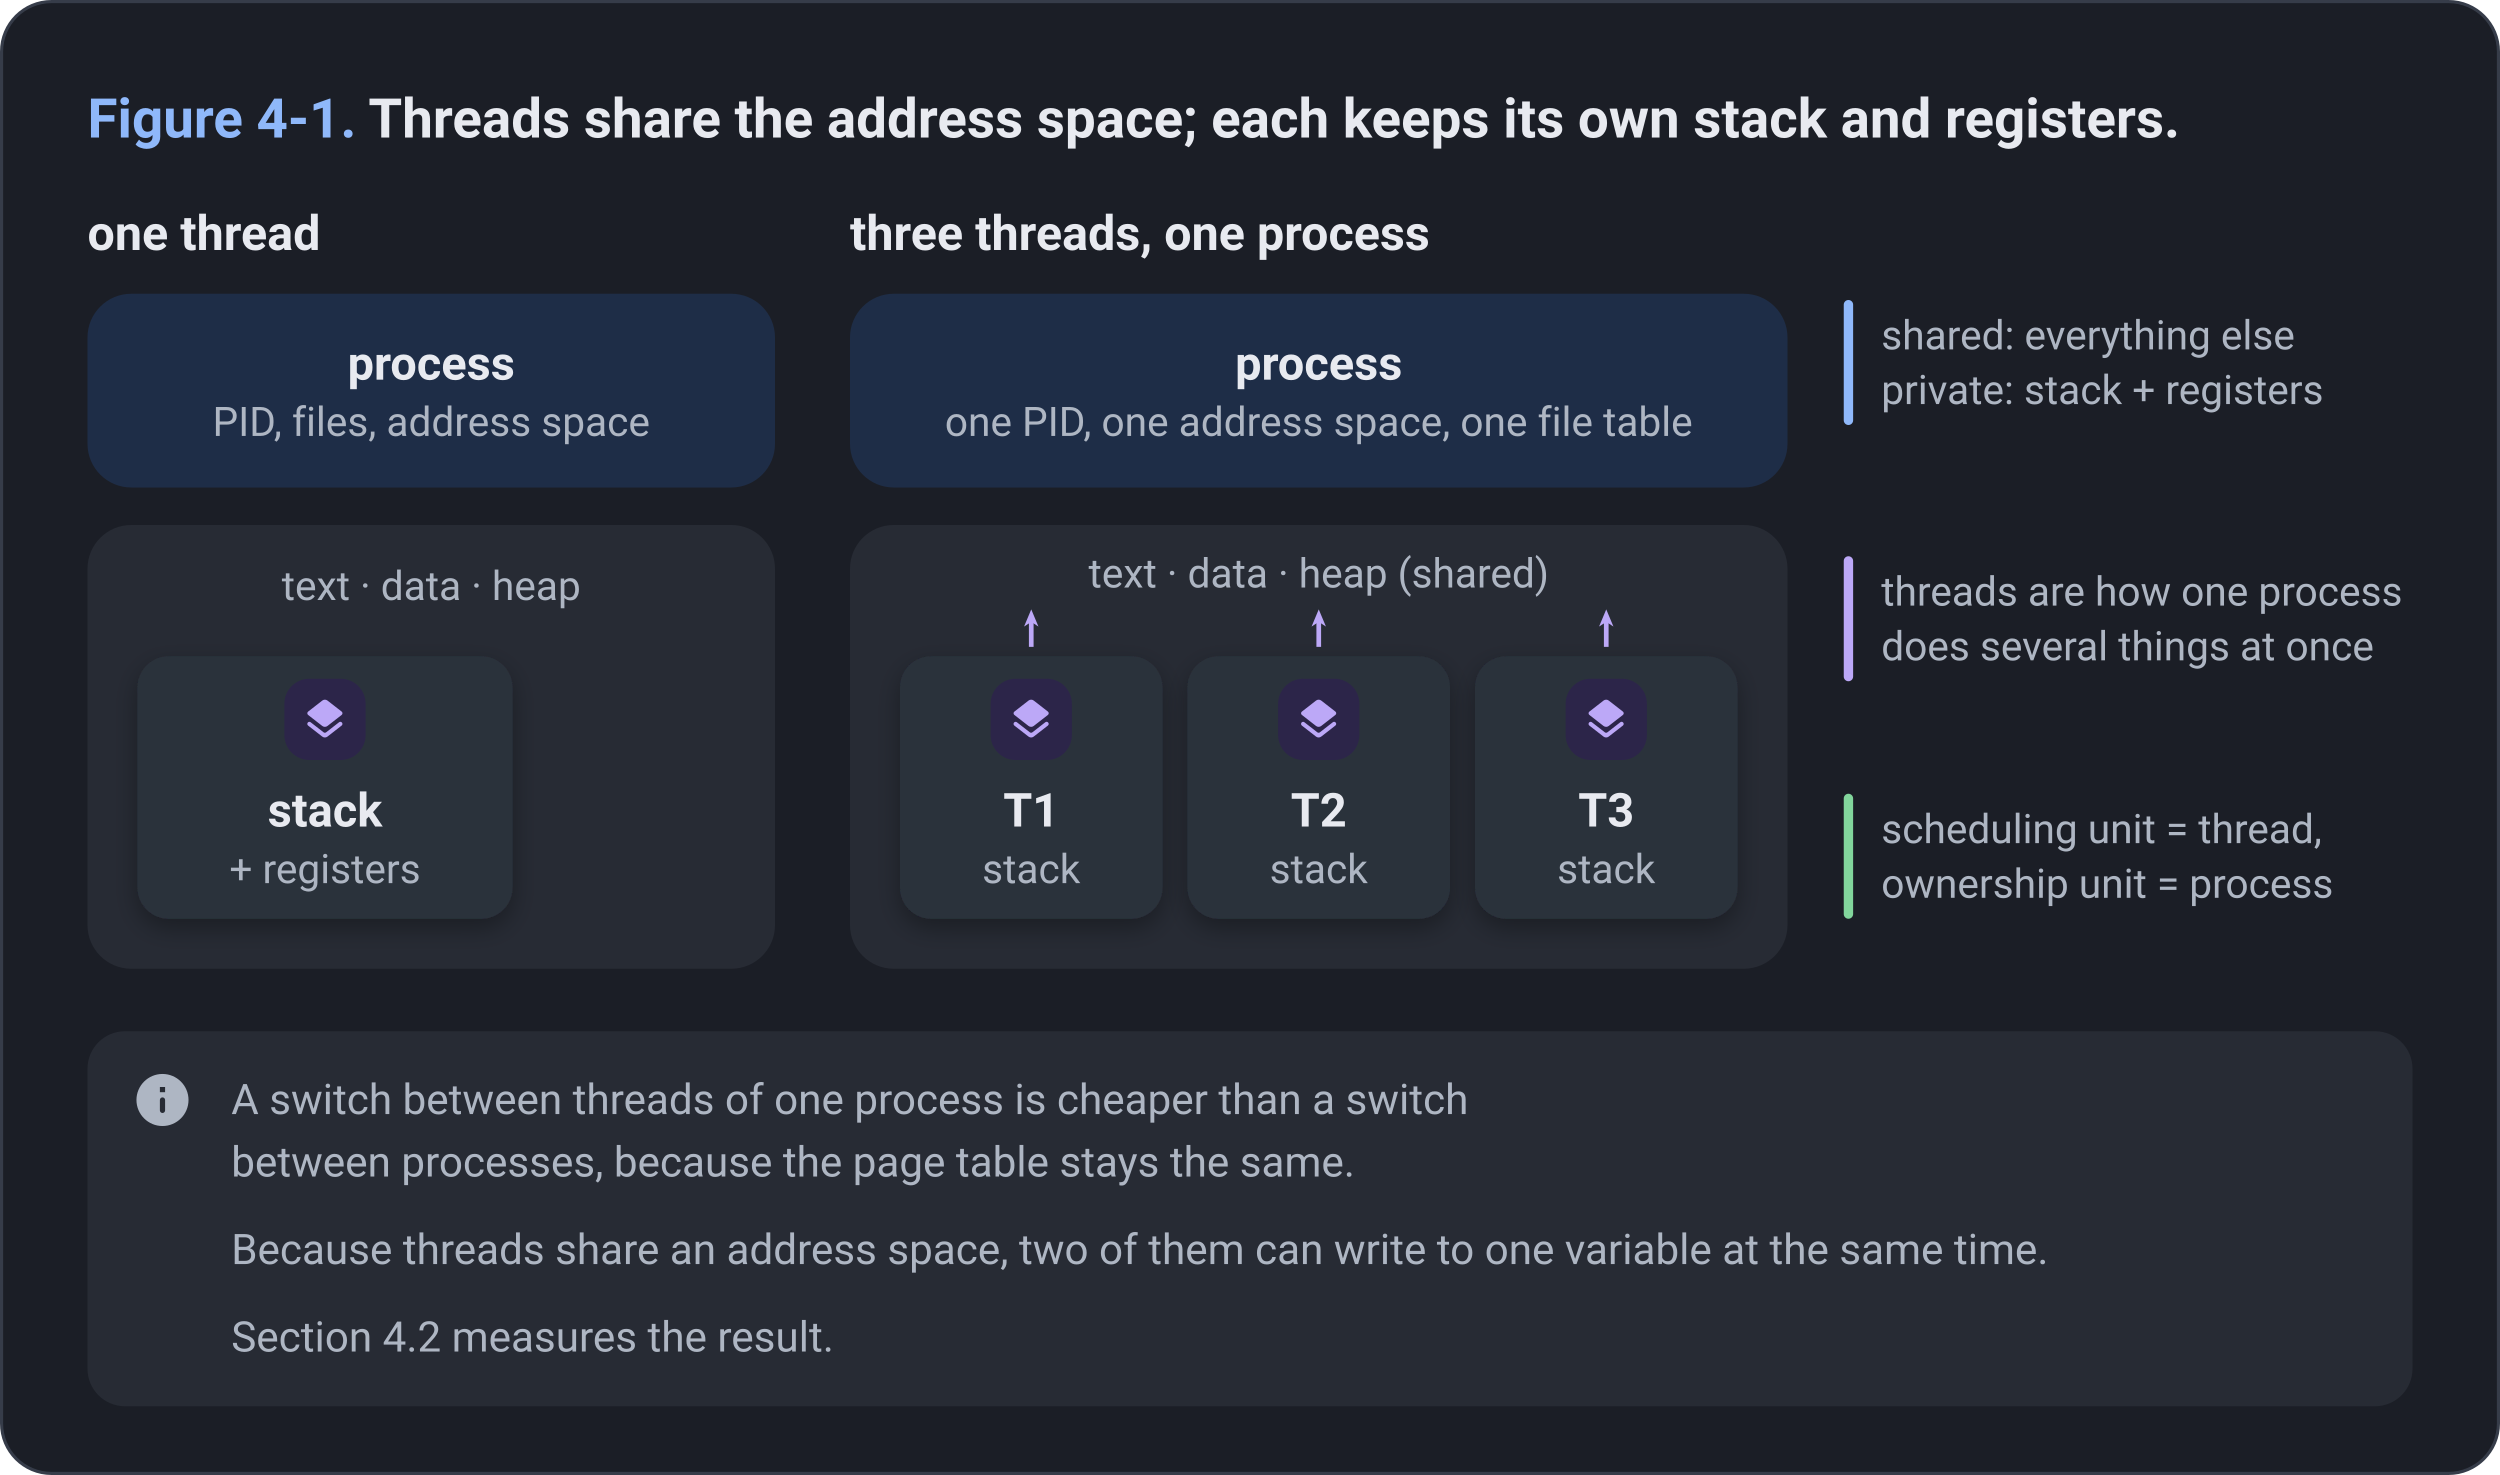
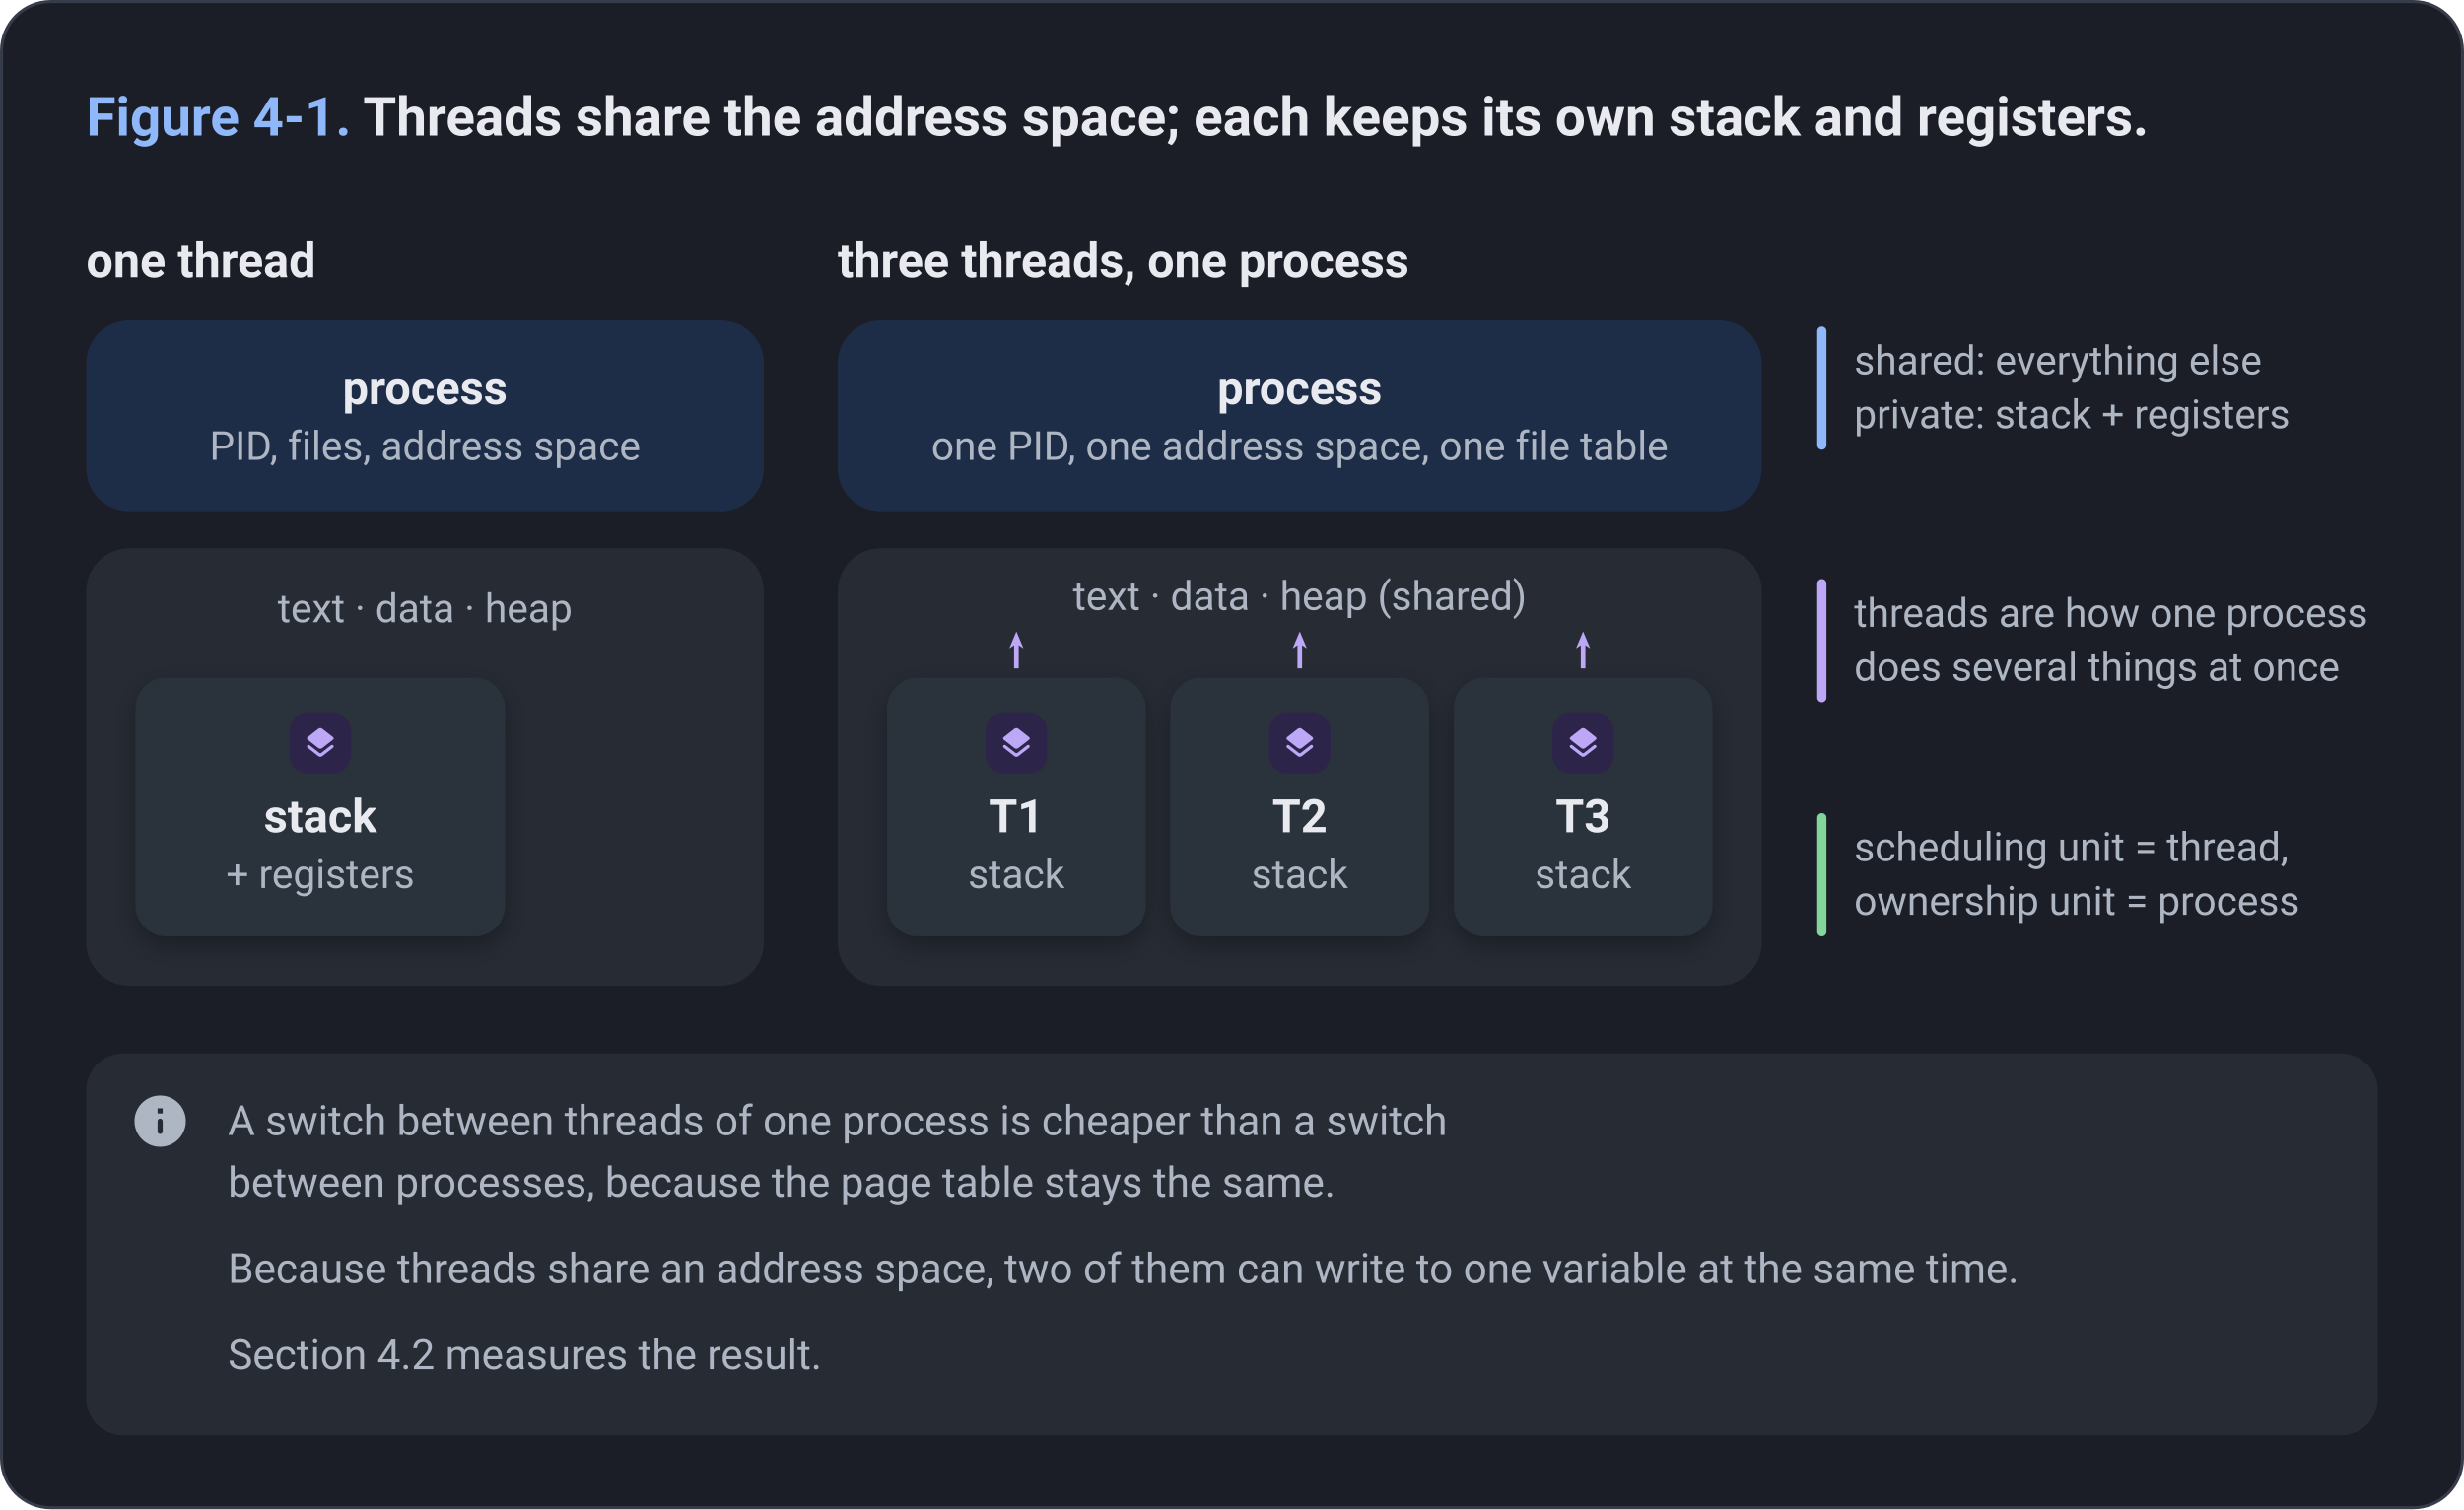
- <svg xmlns="http://www.w3.org/2000/svg" viewBox="0 0 800 472" width="800" height="472">
+ <svg xmlns="http://www.w3.org/2000/svg" viewBox="0 0 800 490" width="800" height="490">
  <style>
    text { font-family: -apple-system, BlinkMacSystemFont, "Segoe UI", Roboto, "Helvetica Neue", Arial, sans-serif; fill: #E8EAF0; }
    .paper { fill: #1B1E26; }
    .frame { fill: #1B1E26; stroke: #363C49; stroke-width: 1; }
    .card { fill: #2B303B; }
    .hair { stroke: #363C49; stroke-width: 1.2; fill: none; }
    .muted { fill: #AEB6C3; }
    .ink { fill: #E8EAF0; }
    .title { font-size: 17.5px; font-weight: 650; }
    .head { font-size: 15.5px; font-weight: 650; }
    .name { font-size: 15px; font-weight: 650; }
    .body { font-size: 13.5px; }
    .sub { font-size: 13px; }
    .mono { font-size: 12.5px; font-family: "SF Mono", SFMono-Regular, ui-monospace, Menlo, Consolas, monospace; }
    .monob { font-size: 12.5px; font-weight: 650; font-family: "SF Mono", SFMono-Regular, ui-monospace, Menlo, Consolas, monospace; }
    .small { font-size: 12px; }
    .note { font-size: 13.5px; }
    .noteb { font-size: 13.5px; font-weight: 650; }
    .sub, .small, .note { fill: #AEB6C3; }
    .c-blue { fill: #1E2D47; }
    .m-blue { fill: #2C4674; }
    .a-blue { fill: #8FB8FA; }
    .t-blue { fill: #8FB8FA; }
    .w-blue { stroke: #8FB8FA; fill: none; stroke-linecap: butt; stroke-linejoin: round; }
    .o-blue { stroke: #8FB8FA; fill: none; stroke-width: 1.5; }
    .h-blue { stroke: #8FB8FA; stroke-width: 1.4; }
    .c-green { fill: #1B3426; }
    .m-green { fill: #28553B; }
    .a-green { fill: #82D69C; }
    .t-green { fill: #82D69C; }
    .w-green { stroke: #82D69C; fill: none; stroke-linecap: butt; stroke-linejoin: round; }
    .o-green { stroke: #82D69C; fill: none; stroke-width: 1.5; }
    .h-green { stroke: #82D69C; stroke-width: 1.4; }
    .c-amber { fill: #3A2D14; }
    .m-amber { fill: #5E471A; }
    .a-amber { fill: #F3C06B; }
    .t-amber { fill: #F3C06B; }
    .w-amber { stroke: #F3C06B; fill: none; stroke-linecap: butt; stroke-linejoin: round; }
    .o-amber { stroke: #F3C06B; fill: none; stroke-width: 1.5; }
    .h-amber { stroke: #F3C06B; stroke-width: 1.4; }
    .c-red { fill: #41221D; }
    .m-red { fill: #69322B; }
    .a-red { fill: #F59E8D; }
    .t-red { fill: #F59E8D; }
    .w-red { stroke: #F59E8D; fill: none; stroke-linecap: butt; stroke-linejoin: round; }
    .o-red { stroke: #F59E8D; fill: none; stroke-width: 1.5; }
    .h-red { stroke: #F59E8D; stroke-width: 1.4; }
    .c-purple { fill: #2C2549; }
    .m-purple { fill: #453978; }
    .a-purple { fill: #BCA8F7; }
    .t-purple { fill: #BCA8F7; }
    .w-purple { stroke: #BCA8F7; fill: none; stroke-linecap: butt; stroke-linejoin: round; }
    .o-purple { stroke: #BCA8F7; fill: none; stroke-width: 1.5; }
    .h-purple { stroke: #BCA8F7; stroke-width: 1.4; }
    .c-teal { fill: #15332F; }
    .m-teal { fill: #1F514B; }
    .a-teal { fill: #72D5CA; }
    .t-teal { fill: #72D5CA; }
    .w-teal { stroke: #72D5CA; fill: none; stroke-linecap: butt; stroke-linejoin: round; }
    .o-teal { stroke: #72D5CA; fill: none; stroke-width: 1.5; }
    .h-teal { stroke: #72D5CA; stroke-width: 1.4; }
    .c-gray { fill: #272B34; }
    .m-gray { fill: #3A404D; }
    .a-gray { fill: #AEB6C3; }
    .t-gray { fill: #AEB6C3; }
    .w-gray { stroke: #AEB6C3; fill: none; stroke-linecap: butt; stroke-linejoin: round; }
    .o-gray { stroke: #AEB6C3; fill: none; stroke-width: 1.5; }
    .h-gray { stroke: #AEB6C3; stroke-width: 1.4; }
    .c-wire { fill: #272B34; }
    .m-wire { fill: #3A404D; }
    .a-wire { fill: #A2ABB9; }
    .t-wire { fill: #A2ABB9; }
    .w-wire { stroke: #A2ABB9; fill: none; stroke-linecap: butt; stroke-linejoin: round; }
    .o-wire { stroke: #A2ABB9; fill: none; stroke-width: 1.5; }
    .h-wire { stroke: #A2ABB9; stroke-width: 1.4; }
  </style>
  <defs>
    <filter id="lift" x="-10%" y="-15%" width="120%" height="140%">
      <feDropShadow dx="0" dy="1" stdDeviation="1.2" flood-color="#000000" flood-opacity="0.45" />
      <feDropShadow dx="0" dy="3" stdDeviation="4" flood-color="#000000" flood-opacity="0.32" />
    </filter>
  </defs>
-   <rect x="0.5" y="0.5" width="799" height="471" rx="16" class="frame" />
+   <rect x="0.5" y="0.5" width="799" height="489" rx="16" class="frame" />
  <text x="28" y="44" class="title">
    <tspan class="t-blue">Figure 4-1.</tspan> Threads share the address space; each keeps its own stack and registers.</text>
-   <g transform="translate(0 64)">
+   <g transform="translate(0 74)">
    <text x="28.0" y="16.0" class="head">one thread</text>
    <rect x="28.0" y="30.0" width="220.0" height="62.0" rx="14" class="c-blue" />
-     <text x="138.0" y="57.5" class="name" text-anchor="middle" data-fit="33.0,243.0">process</text>
-     <text x="138.0" y="75.5" class="sub" text-anchor="middle" data-fit="33.0,243.0">PID, files, address space</text>
+     <text x="138.0" y="57.2" class="name" text-anchor="middle" data-fit="33.0,243.0">process</text>
+     <text x="138.0" y="75.3" class="sub" text-anchor="middle" data-fit="33.0,243.0">PID, files, address space</text>
    <rect x="28.0" y="104.0" width="220.0" height="142.0" rx="14" class="c-gray" />
    <text x="138.0" y="128.0" class="sub" text-anchor="middle">text · data · heap</text>
    <rect x="44.0" y="146.0" width="120.0" height="84.0" rx="10" class="card" filter="url(#lift)" />
-     <rect x="91.0" y="153.2" width="26.0" height="26.0" rx="8" class="c-purple" />
-     <g transform="translate(95.9 158.2) scale(0.672)" class="a-purple">
+     <rect x="94.0" y="157.2" width="20.0" height="20.0" rx="6" class="c-purple" />
+     <g transform="translate(97.8 161.1) scale(0.517)" class="a-purple">
      <path d="M12.6 18.06c-.36.28-.87.28-1.23 0l-6.15-4.78a.991.991 0 0 0-1.22 0 .997.997 0 0 0 0 1.57l6.76 5.26c.72.56 1.73.56 2.46 0l6.76-5.26c.51-.4.51-1.17 0-1.57l-.01-.01a.991.991 0 0 0-1.22 0l-6.15 4.79zm.63-3.02 6.76-5.26c.51-.4.51-1.18 0-1.58l-6.76-5.26c-.72-.56-1.73-.56-2.46 0L4.01 8.21c-.51.4-.51 1.18 0 1.58l6.76 5.26c.72.56 1.74.56 2.46-.01z" />
    </g>
-     <text x="104.0" y="200.5" class="name" text-anchor="middle" data-fit="49.0,159.0">stack</text>
-     <text x="104.0" y="218.6" class="sub" text-anchor="middle" data-fit="49.0,159.0">+ registers</text>
+     <text x="104.0" y="196.2" class="name" text-anchor="middle" data-fit="49.0,159.0">stack</text>
+     <text x="104.0" y="214.3" class="sub" text-anchor="middle" data-fit="49.0,159.0">+ registers</text>
    <text x="272.0" y="16.0" class="head">three threads, one process</text>
    <rect x="272.0" y="30.0" width="300.0" height="62.0" rx="14" class="c-blue" />
-     <text x="422.0" y="57.5" class="name" text-anchor="middle" data-fit="277.0,567.0">process</text>
-     <text x="422.0" y="75.5" class="sub" text-anchor="middle" data-fit="277.0,567.0">one PID, one address space, one file table</text>
+     <text x="422.0" y="57.2" class="name" text-anchor="middle" data-fit="277.0,567.0">process</text>
+     <text x="422.0" y="75.3" class="sub" text-anchor="middle" data-fit="277.0,567.0">one PID, one address space, one file table</text>
    <rect x="272.0" y="104.0" width="300.0" height="142.0" rx="14" class="c-gray" />
    <text x="422.0" y="124.0" class="sub" text-anchor="middle">text · data · heap (shared)</text>
    <rect x="288.0" y="146.0" width="84.0" height="84.0" rx="10" class="card" filter="url(#lift)" />
-     <rect x="317.0" y="153.2" width="26.0" height="26.0" rx="8" class="c-purple" />
-     <g transform="translate(321.9 158.2) scale(0.672)" class="a-purple">
+     <rect x="320.0" y="157.2" width="20.0" height="20.0" rx="6" class="c-purple" />
+     <g transform="translate(323.8 161.1) scale(0.517)" class="a-purple">
      <path d="M12.6 18.06c-.36.28-.87.28-1.23 0l-6.15-4.78a.991.991 0 0 0-1.22 0 .997.997 0 0 0 0 1.57l6.76 5.26c.72.56 1.73.56 2.46 0l6.76-5.26c.51-.4.51-1.17 0-1.57l-.01-.01a.991.991 0 0 0-1.22 0l-6.15 4.79zm.63-3.02 6.76-5.26c.51-.4.51-1.18 0-1.58l-6.76-5.26c-.72-.56-1.73-.56-2.46 0L4.01 8.21c-.51.4-.51 1.18 0 1.58l6.76 5.26c.72.56 1.74.56 2.46-.01z" />
    </g>
-     <text x="330.0" y="200.5" class="name" text-anchor="middle" data-fit="293.0,367.0">T1</text>
-     <text x="330.0" y="218.6" class="sub" text-anchor="middle" data-fit="293.0,367.0">stack</text>
+     <text x="330.0" y="196.2" class="name" text-anchor="middle" data-fit="293.0,367.0">T1</text>
+     <text x="330.0" y="214.3" class="sub" text-anchor="middle" data-fit="293.0,367.0">stack</text>
    <polygon points="330.0,131.0 332.3,136.5 330.0,135.0 327.7,136.5" class="a-purple" />
    <path d="M330.0,143.0 L330.0,134.8" class="w-purple" stroke-width="1.5" />
    <rect x="380.0" y="146.0" width="84.0" height="84.0" rx="10" class="card" filter="url(#lift)" />
-     <rect x="409.0" y="153.2" width="26.0" height="26.0" rx="8" class="c-purple" />
-     <g transform="translate(413.9 158.2) scale(0.672)" class="a-purple">
+     <rect x="412.0" y="157.2" width="20.0" height="20.0" rx="6" class="c-purple" />
+     <g transform="translate(415.8 161.1) scale(0.517)" class="a-purple">
      <path d="M12.6 18.06c-.36.28-.87.28-1.23 0l-6.15-4.78a.991.991 0 0 0-1.22 0 .997.997 0 0 0 0 1.57l6.76 5.26c.72.56 1.73.56 2.46 0l6.76-5.26c.51-.4.51-1.17 0-1.57l-.01-.01a.991.991 0 0 0-1.22 0l-6.15 4.79zm.63-3.02 6.76-5.26c.51-.4.51-1.18 0-1.58l-6.76-5.26c-.72-.56-1.73-.56-2.46 0L4.01 8.21c-.51.4-.51 1.18 0 1.58l6.76 5.26c.72.56 1.74.56 2.46-.01z" />
    </g>
-     <text x="422.0" y="200.5" class="name" text-anchor="middle" data-fit="385.0,459.0">T2</text>
-     <text x="422.0" y="218.6" class="sub" text-anchor="middle" data-fit="385.0,459.0">stack</text>
+     <text x="422.0" y="196.2" class="name" text-anchor="middle" data-fit="385.0,459.0">T2</text>
+     <text x="422.0" y="214.3" class="sub" text-anchor="middle" data-fit="385.0,459.0">stack</text>
    <polygon points="422.0,131.0 424.3,136.5 422.0,135.0 419.7,136.5" class="a-purple" />
    <path d="M422.0,143.0 L422.0,134.8" class="w-purple" stroke-width="1.5" />
    <rect x="472.0" y="146.0" width="84.0" height="84.0" rx="10" class="card" filter="url(#lift)" />
-     <rect x="501.0" y="153.2" width="26.0" height="26.0" rx="8" class="c-purple" />
-     <g transform="translate(505.9 158.2) scale(0.672)" class="a-purple">
+     <rect x="504.0" y="157.2" width="20.0" height="20.0" rx="6" class="c-purple" />
+     <g transform="translate(507.8 161.1) scale(0.517)" class="a-purple">
      <path d="M12.6 18.06c-.36.28-.87.28-1.23 0l-6.15-4.78a.991.991 0 0 0-1.22 0 .997.997 0 0 0 0 1.57l6.76 5.26c.72.56 1.73.56 2.46 0l6.76-5.26c.51-.4.51-1.17 0-1.57l-.01-.01a.991.991 0 0 0-1.22 0l-6.15 4.79zm.63-3.02 6.76-5.26c.51-.4.51-1.18 0-1.58l-6.76-5.26c-.72-.56-1.73-.56-2.46 0L4.01 8.21c-.51.4-.51 1.18 0 1.58l6.76 5.26c.72.56 1.74.56 2.46-.01z" />
    </g>
-     <text x="514.0" y="200.5" class="name" text-anchor="middle" data-fit="477.0,551.0">T3</text>
-     <text x="514.0" y="218.6" class="sub" text-anchor="middle" data-fit="477.0,551.0">stack</text>
+     <text x="514.0" y="196.2" class="name" text-anchor="middle" data-fit="477.0,551.0">T3</text>
+     <text x="514.0" y="214.3" class="sub" text-anchor="middle" data-fit="477.0,551.0">stack</text>
    <polygon points="514.0,131.0 516.3,136.5 514.0,135.0 511.7,136.5" class="a-purple" />
    <path d="M514.0,143.0 L514.0,134.8" class="w-purple" stroke-width="1.5" />
    <rect x="590.0" y="32.0" width="3.0" height="40.0" rx="1.5" class="a-blue" />
-     <text x="602.0" y="47.8" class="sub" data-fit="602.0,776.0">shared: everything else</text>
-     <text x="602.0" y="65.3" class="sub" data-fit="602.0,776.0">private: stack + registers</text>
+     <text x="602.0" y="47.5" class="sub" data-fit="602.0,776.0">shared: everything else</text>
+     <text x="602.0" y="65.0" class="sub" data-fit="602.0,776.0">private: stack + registers</text>
    <rect x="590.0" y="114.0" width="3.0" height="40.0" rx="1.5" class="a-purple" />
-     <text x="602.0" y="129.8" class="sub" data-fit="602.0,776.0">threads are how one process</text>
-     <text x="602.0" y="147.3" class="sub" data-fit="602.0,776.0">does several things at once</text>
+     <text x="602.0" y="129.5" class="sub" data-fit="602.0,776.0">threads are how one process</text>
+     <text x="602.0" y="147.0" class="sub" data-fit="602.0,776.0">does several things at once</text>
    <rect x="590.0" y="190.0" width="3.0" height="40.0" rx="1.5" class="a-green" />
-     <text x="602.0" y="205.8" class="sub" data-fit="602.0,776.0">scheduling unit = thread,</text>
-     <text x="602.0" y="223.3" class="sub" data-fit="602.0,776.0">ownership unit = process</text>
+     <text x="602.0" y="205.5" class="sub" data-fit="602.0,776.0">scheduling unit = thread,</text>
+     <text x="602.0" y="223.0" class="sub" data-fit="602.0,776.0">ownership unit = process</text>
  </g>
-   <rect x="28" y="330" width="744" height="120" rx="12" class="c-gray" />
-   <g transform="translate(42 342) scale(0.833)" class="a-gray">
+   <rect x="28" y="342" width="744" height="124" rx="12" class="c-gray" />
+   <g transform="translate(42 354) scale(0.833)" class="a-gray">
    <path d="M12 2C6.48 2 2 6.48 2 12s4.48 10 10 10 10-4.48 10-10S17.52 2 12 2zm0 15c-.55 0-1-.45-1-1v-4c0-.55.45-1 1-1s1 .45 1 1v4c0 .55-.45 1-1 1zm1-8h-2V7h2v2z" />
  </g>
-   <text x="74" y="356.5" class="note" data-fit="74,760">A switch between threads of one process is cheaper than a switch</text>
-   <text x="74" y="376.5" class="note" data-fit="74,760">between processes, because the page table stays the same.</text>
-   <text x="74" y="404.5" class="note" data-fit="74,760">Because threads share an address space, two of them can write to one variable at the same time.</text>
-   <text x="74" y="432.5" class="note" data-fit="74,760">Section 4.2 measures the result.</text>
+   <text x="74" y="368.5" class="note" data-fit="74,760">A switch between threads of one process is cheaper than a switch</text>
+   <text x="74" y="388.5" class="note" data-fit="74,760">between processes, because the page table stays the same.</text>
+   <text x="74" y="416.5" class="note" data-fit="74,760">Because threads share an address space, two of them can write to one variable at the same time.</text>
+   <text x="74" y="444.5" class="note" data-fit="74,760">Section 4.2 measures the result.</text>
</svg>
